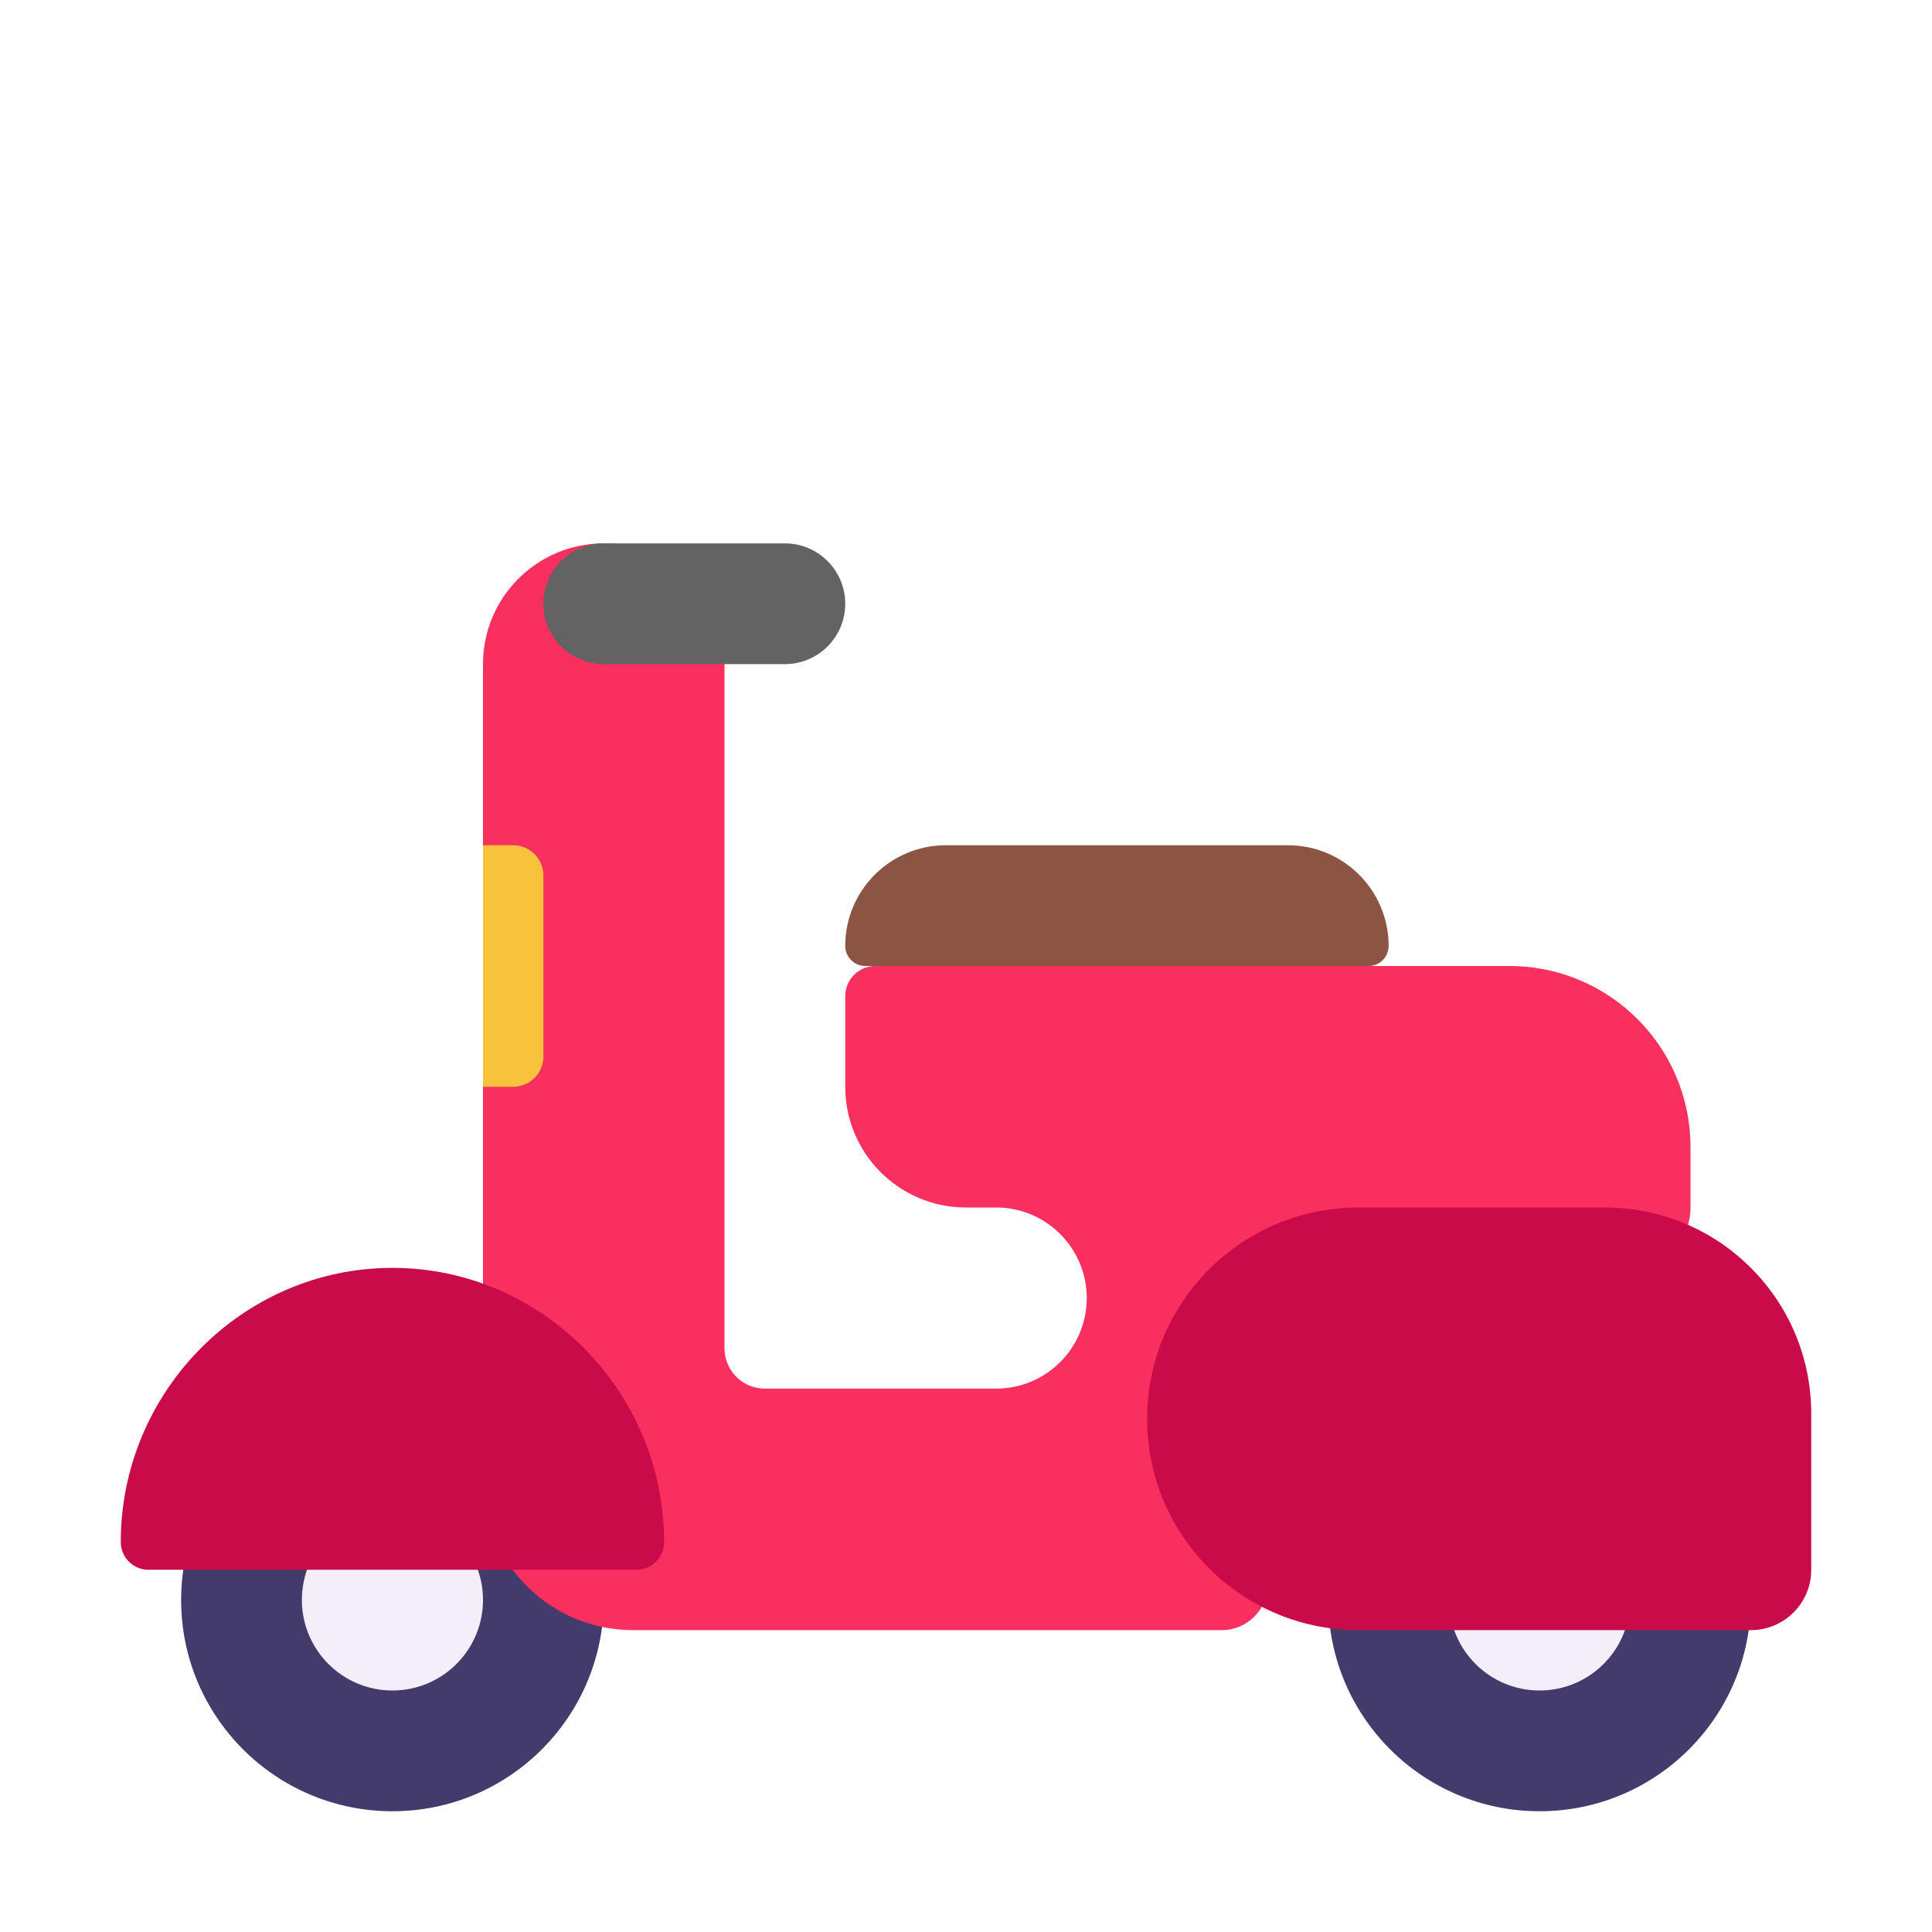
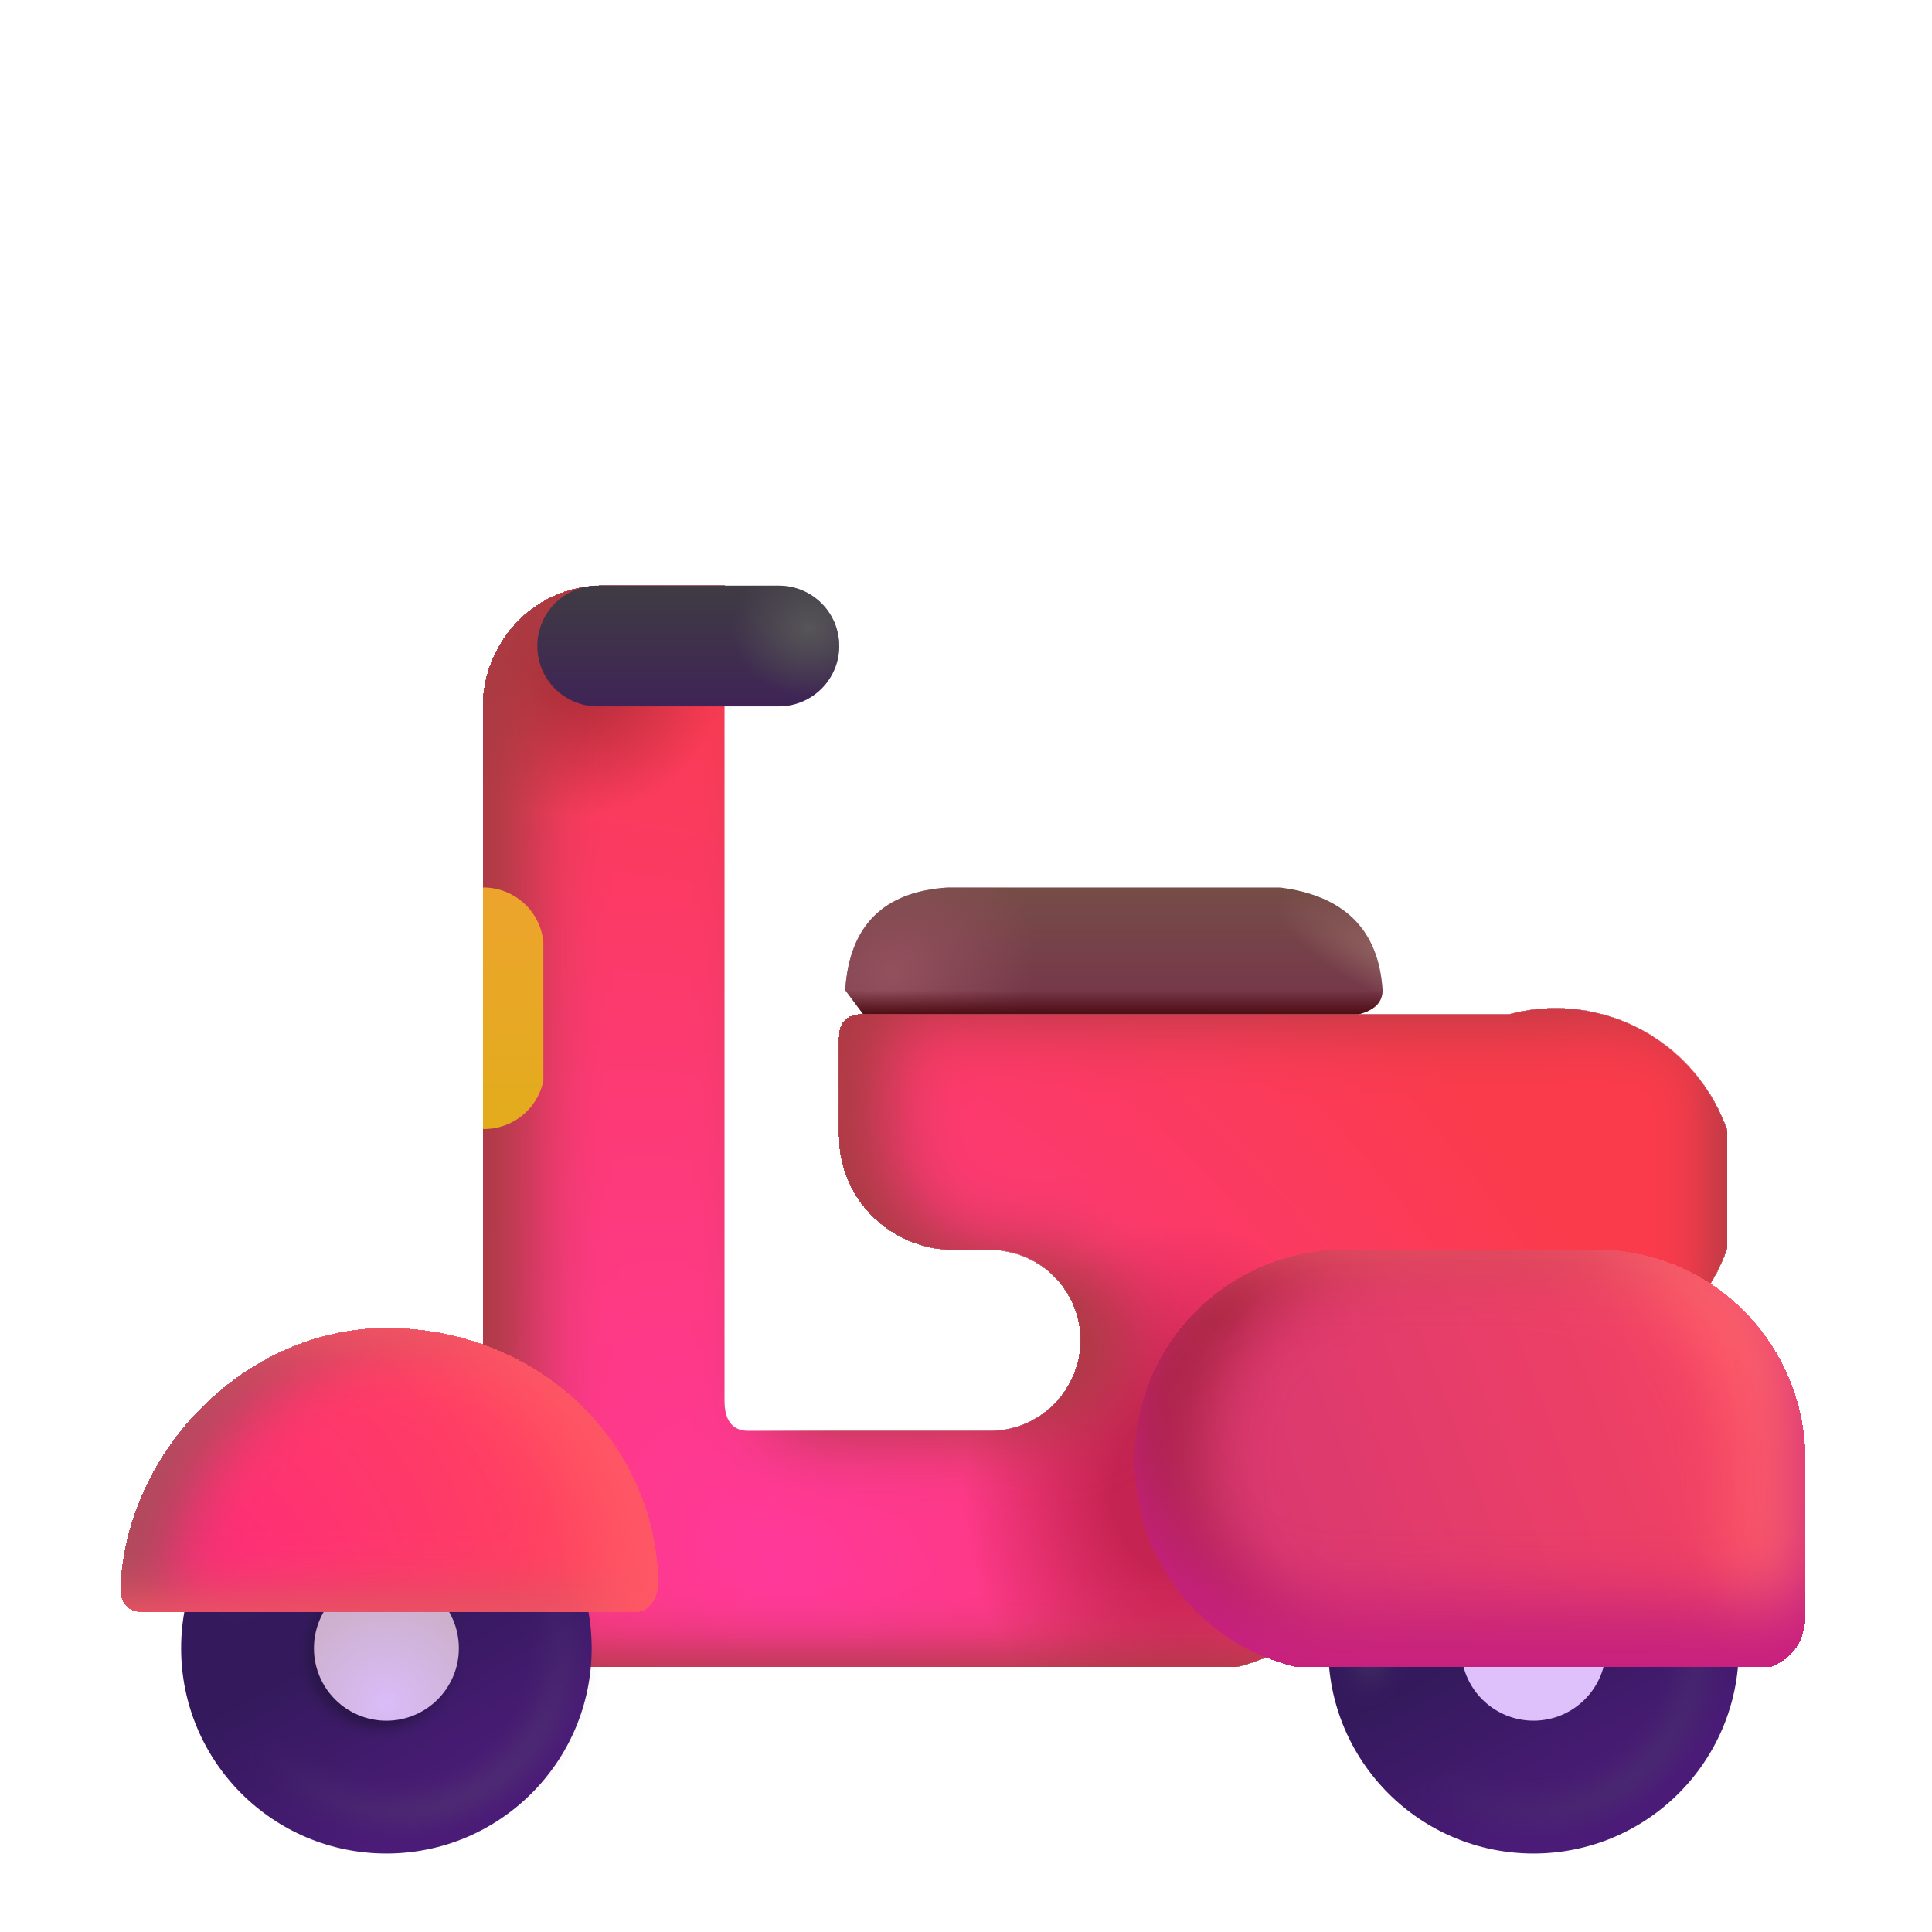
- <svg xmlns="http://www.w3.org/2000/svg" width="32" height="32" viewBox="0 0 32 32" fill="none">
-   <path d="M6.5 30C8.433 30 10 28.433 10 26.5C10 24.567 8.433 23 6.5 23C4.567 23 3 24.567 3 26.5C3 28.433 4.567 30 6.5 30ZM25.5 30C27.433 30 29 28.433 29 26.5C29 24.567 27.433 23 25.5 23C23.567 23 22 24.567 22 26.5C22 28.433 23.567 30 25.5 30Z" fill="#433B6B" />
-   <path d="M6.5 28C7.328 28 8 27.328 8 26.5C8 25.672 7.328 25 6.5 25C5.672 25 5 25.672 5 26.5C5 27.328 5.672 28 6.5 28ZM25.5 28C26.328 28 27 27.328 27 26.5C27 25.672 26.328 25 25.5 25C24.672 25 24 25.672 24 26.5C24 27.328 24.672 28 25.5 28Z" fill="#F3EEF8" />
-   <path d="M12 11C12 9.895 11.105 9 10 9C8.895 9 8 9.895 8 11V24.517C8 25.888 9.112 27 10.483 27H20.235C20.658 27 21 26.658 21 26.235V21H27C27.552 21 28 20.552 28 20V19C28 17.343 26.657 16 25 16H14.5C14.224 16 14 16.224 14 16.5V18C14 19.105 14.895 20 16 20H16.5C17.328 20 18 20.672 18 21.5C18 22.328 17.328 23 16.5 23H12.667C12.299 23 12 22.701 12 22.333V11Z" fill="#F92F60" />
-   <path d="M9 10C9 9.448 9.448 9 10 9H13C13.552 9 14 9.448 14 10V10C14 10.552 13.552 11 13 11H10C9.448 11 9 10.552 9 10V10Z" fill="#636363" />
-   <path d="M8 14H8.5C8.776 14 9 14.224 9 14.5V17.5C9 17.776 8.776 18 8.5 18H8V14Z" fill="#F9C23C" />
-   <path d="M22.5 20C20.567 20 19 21.567 19 23.5C19 25.433 20.567 27 22.5 27H29C29.552 27 30 26.552 30 26V23.414C30 21.528 28.472 20 26.586 20H22.5ZM6.5 21C4.015 21 2 23.056 2 25.541C2 25.792 2.204 26 2.455 26H10.546C10.796 26 11 25.792 11 25.541C11 23.056 8.985 21 6.5 21Z" fill="#CA0B4A" />
-   <path d="M14 15.667C14 14.746 14.746 14 15.667 14H21.333C22.254 14 23 14.746 23 15.667V15.667C23 15.851 22.851 16 22.667 16H14.333C14.149 16 14 15.851 14 15.667V15.667Z" fill="#8C5543" />
+ <svg xmlns="http://www.w3.org/2000/svg" width="32" height="32" fill="none" viewBox="0 0 32 32">
+   <path fill="url(#a)" d="M14 16.4q.1-1.6 1.7-1.7h5.5q1.6.2 1.7 1.7 0 .3-.4.4h-8.2z" />
+   <path fill="url(#b)" d="M14 16.4q.1-1.6 1.7-1.7h5.5q1.6.2 1.7 1.7 0 .3-.4.4h-8.2z" />
+   <path fill="url(#c)" d="M14 16.4q.1-1.6 1.7-1.7h5.5q1.6.2 1.7 1.7 0 .3-.4.4h-8.2z" />
+   <path fill="url(#d)" d="M14 16.4q.1-1.6 1.7-1.7h5.5q1.6.2 1.7 1.7 0 .3-.4.4h-8.2z" />
+   <g fill-rule="evenodd" clip-rule="evenodd" filter="url(#e)">
+     <path fill="url(#f)" d="M8 11.7c0-1 .8-2 2-2h2v13.5q0 .5.4.5h4a1.5 1.5 0 0 0 0-3h-.6c-1 0-1.9-.8-1.9-1.9v-1.6q0-.4.4-.4H25a3 3 0 1 1 0 5.8v2.6h-2.6q-.2 2.3-2.5 2.5H8z" />
+     <path fill="url(#g)" d="M8 11.7c0-1 .8-2 2-2h2v13.5q0 .5.4.5h4a1.5 1.5 0 0 0 0-3h-.6c-1 0-1.9-.8-1.9-1.9v-1.6q0-.4.4-.4H25a3 3 0 1 1 0 5.8v2.6h-2.6q-.2 2.3-2.5 2.5H8z" />
+     <path fill="url(#h)" d="M8 11.7c0-1 .8-2 2-2h2v13.5q0 .5.4.5h4a1.5 1.5 0 0 0 0-3h-.6c-1 0-1.9-.8-1.9-1.9v-1.6q0-.4.4-.4H25a3 3 0 1 1 0 5.8v2.6h-2.6q-.2 2.3-2.5 2.5H8z" />
+   </g>
+   <path fill="url(#i)" d="M8 18.7v-4a1 1 0 0 1 1 .9v2.3a1 1 0 0 1-1 .8" />
+   <circle cx="25.4" cy="27.3" r="3.4" fill="url(#j)" />
+   <g filter="url(#k)">
+     <circle cx="25.4" cy="27.3" r="2.7" stroke="url(#l)" stroke-width=".4" />
+   </g>
+   <circle cx="6.4" cy="27.3" r="3.4" fill="url(#m)" />
+   <circle cx="25.4" cy="27.3" r="1.2" fill="#dec0fb" />
+   <g filter="url(#n)">
+     <circle cx="6.4" cy="27.3" r="1.2" fill="url(#o)" />
+   </g>
+   <g filter="url(#p)">
+     <circle cx="6.6" cy="27.3" r="2.7" stroke="url(#q)" stroke-width=".4" />
+   </g>
+   <rect width="5" height="2" x="8.9" y="9.7" fill="url(#r)" rx="1" />
+   <rect width="5" height="2" x="8.9" y="9.7" fill="url(#s)" rx="1" />
+   <g filter="url(#t)">
+     <path fill="url(#u)" d="M18.8 24.2c0-2 1.6-3.5 3.5-3.5h4.1c2 0 3.5 1.6 3.5 3.5v2.5q0 .9-1 1h-6.6c-2 0-3.5-1.6-3.5-3.5" />
+     <path fill="url(#v)" d="M18.8 24.2c0-2 1.6-3.5 3.5-3.5h4.1c2 0 3.5 1.6 3.5 3.5v2.5q0 .9-1 1h-6.6c-2 0-3.5-1.6-3.5-3.5" />
+   </g>
+   <g filter="url(#w)">
+     <path fill="url(#x)" d="M10.5 26.7q.3 0 .4-.4c0-2.4-2-4.3-4.5-4.3-2.3 0-4.3 2-4.4 4.3q0 .4.4.4z" />
+   </g>
+   <defs>
+     <radialGradient id="b" cx="0" cy="0" r="1" gradientTransform="rotate(-29.2 38.3 -20.3)scale(2.49415 2.02862)" gradientUnits="userSpaceOnUse">
+       <stop stop-color="#93505d" />
+       <stop offset="1" stop-color="#93505d" stop-opacity="0" />
+     </radialGradient>
+     <radialGradient id="c" cx="0" cy="0" r="1" gradientTransform="rotate(204.8 13.4 5.4)scale(2.34608 .703)" gradientUnits="userSpaceOnUse">
+       <stop stop-color="#946663" />
+       <stop offset="1" stop-color="#946663" stop-opacity="0" />
+     </radialGradient>
+     <radialGradient id="f" cx="0" cy="0" r="1" gradientTransform="rotate(-46.6 36.6 -1.9)scale(13.8385 18.9019)" gradientUnits="userSpaceOnUse">
+       <stop stop-color="#ff399a" />
+       <stop offset="1" stop-color="#fa3b4b" />
+     </radialGradient>
+     <radialGradient id="g" cx="0" cy="0" r="1" gradientTransform="rotate(120.7 1.6 8.2)scale(2.50663 2.58171)" gradientUnits="userSpaceOnUse">
+       <stop stop-color="#a12a32" />
+       <stop offset="1" stop-color="#a12a32" stop-opacity="0" />
+     </radialGradient>
+     <radialGradient id="h" cx="0" cy="0" r="1" gradientTransform="matrix(-3.55804 0 0 -4.44755 19.5 24.7)" gradientUnits="userSpaceOnUse">
+       <stop offset=".3" stop-color="#c52352" />
+       <stop offset="1" stop-color="#c52352" stop-opacity="0" />
+     </radialGradient>
+     <radialGradient id="o" cx="0" cy="0" r="1" gradientTransform="rotate(-90 17.3 10.9)scale(1.7074)" gradientUnits="userSpaceOnUse">
+       <stop stop-color="#dabcf9" />
+       <stop offset="1" stop-color="#cdb0cc" />
+     </radialGradient>
+     <radialGradient id="s" cx="0" cy="0" r="1" gradientTransform="matrix(-1.28125 0 0 -1.13227 13.4 10.4)" gradientUnits="userSpaceOnUse">
+       <stop stop-color="#565557" />
+       <stop offset="1" stop-color="#565557" stop-opacity="0" />
+     </radialGradient>
+     <radialGradient id="v" cx="0" cy="0" r="1" gradientTransform="rotate(130.4 5 15.1)scale(1.0959 1.27055)" gradientUnits="userSpaceOnUse">
+       <stop stop-color="#a12a32" />
+       <stop offset="1" stop-color="#a12a32" stop-opacity="0" />
+     </radialGradient>
+     <radialGradient id="x" cx="0" cy="0" r="1" gradientTransform="rotate(-19.2 80.6 5)scale(7.24634 8.02847)" gradientUnits="userSpaceOnUse">
+       <stop stop-color="#fd297d" />
+       <stop offset="1" stop-color="#ff435d" />
+     </radialGradient>
+     <linearGradient id="a" x1="18.4" x2="18.4" y1="14.7" y2="16.8" gradientUnits="userSpaceOnUse">
+       <stop stop-color="#764d47" />
+       <stop offset="1" stop-color="#76344b" />
+     </linearGradient>
+     <linearGradient id="d" x1="18.4" x2="18.4" y1="16.8" y2="16.4" gradientUnits="userSpaceOnUse">
+       <stop stop-color="#4d0d13" />
+       <stop offset="1" stop-color="#4d0d13" stop-opacity="0" />
+     </linearGradient>
+     <linearGradient id="i" x1="8.4" x2="8.4" y1="14.7" y2="18.8" gradientUnits="userSpaceOnUse">
+       <stop stop-color="#eda42d" />
+       <stop offset="1" stop-color="#e2ac1c" />
+     </linearGradient>
+     <linearGradient id="j" x1="24.6" x2="26" y1="27.3" y2="30" gradientUnits="userSpaceOnUse">
+       <stop stop-color="#341a5d" />
+       <stop offset="1" stop-color="#4a1b77" />
+     </linearGradient>
+     <linearGradient id="l" x1="27.7" x2="24" y1="29" y2="24.7" gradientUnits="userSpaceOnUse">
+       <stop stop-color="#492c6e" />
+       <stop offset=".4" stop-color="#492c6e" stop-opacity="0" />
+       <stop offset=".7" stop-color="#615b6b" stop-opacity="0" />
+       <stop offset=".9" stop-color="#615b6b" />
+     </linearGradient>
+     <linearGradient id="m" x1="5.6" x2="7.1" y1="27.3" y2="30" gradientUnits="userSpaceOnUse">
+       <stop stop-color="#341a5d" />
+       <stop offset="1" stop-color="#4a1b77" />
+     </linearGradient>
+     <linearGradient id="q" x1="9" x2="5.4" y1="29" y2="23.4" gradientUnits="userSpaceOnUse">
+       <stop stop-color="#4e2f71" />
+       <stop offset=".4" stop-color="#492c6e" stop-opacity="0" />
+       <stop offset=".7" stop-color="#615b6b" stop-opacity="0" />
+       <stop offset="1" stop-color="#615b6b" />
+     </linearGradient>
+     <linearGradient id="r" x1="11.5" x2="11.5" y1="9.7" y2="11.7" gradientUnits="userSpaceOnUse">
+       <stop stop-color="#3f3b43" />
+       <stop offset="1" stop-color="#3f2456" />
+     </linearGradient>
+     <linearGradient id="u" x1="20.4" x2="29.1" y1="25.1" y2="21.9" gradientUnits="userSpaceOnUse">
+       <stop stop-color="#d93871" />
+       <stop offset="1" stop-color="#f64361" />
+     </linearGradient>
+     <filter id="e" width="20.7" height="17.9" x="7.9" y="9.7" color-interpolation-filters="sRGB" filterUnits="userSpaceOnUse">
+       <feFlood flood-opacity="0" result="BackgroundImageFix" />
+       <feBlend in="SourceGraphic" in2="BackgroundImageFix" result="shape" />
+       <feColorMatrix in="SourceAlpha" result="hardAlpha" values="0 0 0 0 0 0 0 0 0 0 0 0 0 0 0 0 0 0 127 0" />
+       <feOffset dx=".8" />
+       <feGaussianBlur stdDeviation=".6" />
+       <feComposite in2="hardAlpha" k2="-1" k3="1" operator="arithmetic" />
+       <feColorMatrix values="0 0 0 0 0.655 0 0 0 0 0.231 0 0 0 0 0.259 0 0 0 1 0" />
+       <feBlend in2="shape" result="effect1_innerShadow_18_11167" />
+     </filter>
+     <filter id="k" width="6.5" height="6.5" x="22.1" y="24.1" color-interpolation-filters="sRGB" filterUnits="userSpaceOnUse">
+       <feFlood flood-opacity="0" result="BackgroundImageFix" />
+       <feBlend in="SourceGraphic" in2="BackgroundImageFix" result="shape" />
+       <feGaussianBlur result="effect1_foregroundBlur_18_11167" stdDeviation=".2" />
+     </filter>
+     <filter id="n" width="2.9" height="2.9" x="4.8" y="26" color-interpolation-filters="sRGB" filterUnits="userSpaceOnUse">
+       <feFlood flood-opacity="0" result="BackgroundImageFix" />
+       <feColorMatrix in="SourceAlpha" result="hardAlpha" values="0 0 0 0 0 0 0 0 0 0 0 0 0 0 0 0 0 0 127 0" />
+       <feOffset dx="-.1" dy=".1" />
+       <feGaussianBlur stdDeviation=".1" />
+       <feComposite in2="hardAlpha" operator="out" />
+       <feColorMatrix values="0 0 0 0 0.157 0 0 0 0 0.086 0 0 0 0 0.275 0 0 0 1 0" />
+       <feBlend in2="BackgroundImageFix" result="effect1_dropShadow_18_11167" />
+       <feBlend in="SourceGraphic" in2="effect1_dropShadow_18_11167" result="shape" />
+     </filter>
+     <filter id="p" width="6.5" height="6.5" x="3.4" y="24.1" color-interpolation-filters="sRGB" filterUnits="userSpaceOnUse">
+       <feFlood flood-opacity="0" result="BackgroundImageFix" />
+       <feBlend in="SourceGraphic" in2="BackgroundImageFix" result="shape" />
+       <feGaussianBlur result="effect1_foregroundBlur_18_11167" stdDeviation=".2" />
+     </filter>
+     <filter id="t" width="13.1" height="7.9" x="17.8" y="19.7" color-interpolation-filters="sRGB" filterUnits="userSpaceOnUse">
+       <feFlood flood-opacity="0" result="BackgroundImageFix" />
+       <feBlend in="SourceGraphic" in2="BackgroundImageFix" result="shape" />
+       <feColorMatrix in="SourceAlpha" result="hardAlpha" values="0 0 0 0 0 0 0 0 0 0 0 0 0 0 0 0 0 0 127 0" />
+       <feOffset dx="1" />
+       <feGaussianBlur stdDeviation=".6" />
+       <feComposite in2="hardAlpha" k2="-1" k3="1" operator="arithmetic" />
+       <feColorMatrix values="0 0 0 0 0.635 0 0 0 0 0.133 0 0 0 0 0.239 0 0 0 1 0" />
+       <feBlend in2="shape" result="effect1_innerShadow_18_11167" />
+       <feColorMatrix in="SourceAlpha" result="hardAlpha" values="0 0 0 0 0 0 0 0 0 0 0 0 0 0 0 0 0 0 127 0" />
+       <feOffset dx="-1" />
+       <feGaussianBlur stdDeviation=".6" />
+       <feComposite in2="hardAlpha" k2="-1" k3="1" operator="arithmetic" />
+       <feColorMatrix values="0 0 0 0 1 0 0 0 0 0.396 0 0 0 0 0.42 0 0 0 1 0" />
+       <feBlend in2="effect1_innerShadow_18_11167" result="effect2_innerShadow_18_11167" />
+       <feColorMatrix in="SourceAlpha" result="hardAlpha" values="0 0 0 0 0 0 0 0 0 0 0 0 0 0 0 0 0 0 127 0" />
+       <feOffset dy="-1" />
+       <feGaussianBlur stdDeviation=".6" />
+       <feComposite in2="hardAlpha" k2="-1" k3="1" operator="arithmetic" />
+       <feColorMatrix values="0 0 0 0 0.776 0 0 0 0 0.122 0 0 0 0 0.498 0 0 0 1 0" />
+       <feBlend in2="effect2_innerShadow_18_11167" result="effect3_innerShadow_18_11167" />
+     </filter>
+     <filter id="w" width="10.7" height="4.8" x="1" y="22" color-interpolation-filters="sRGB" filterUnits="userSpaceOnUse">
+       <feFlood flood-opacity="0" result="BackgroundImageFix" />
+       <feBlend in="SourceGraphic" in2="BackgroundImageFix" result="shape" />
+       <feColorMatrix in="SourceAlpha" result="hardAlpha" values="0 0 0 0 0 0 0 0 0 0 0 0 0 0 0 0 0 0 127 0" />
+       <feOffset dx=".8" />
+       <feGaussianBlur stdDeviation=".5" />
+       <feComposite in2="hardAlpha" k2="-1" k3="1" operator="arithmetic" />
+       <feColorMatrix values="0 0 0 0 0.663 0 0 0 0 0.29 0 0 0 0 0.357 0 0 0 1 0" />
+       <feBlend in2="shape" result="effect1_innerShadow_18_11167" />
+       <feColorMatrix in="SourceAlpha" result="hardAlpha" values="0 0 0 0 0 0 0 0 0 0 0 0 0 0 0 0 0 0 127 0" />
+       <feOffset dx="-1" />
+       <feGaussianBlur stdDeviation=".6" />
+       <feComposite in2="hardAlpha" k2="-1" k3="1" operator="arithmetic" />
+       <feColorMatrix values="0 0 0 0 1 0 0 0 0 0.341 0 0 0 0 0.396 0 0 0 1 0" />
+       <feBlend in2="effect1_innerShadow_18_11167" result="effect2_innerShadow_18_11167" />
+     </filter>
+   </defs>
</svg>
